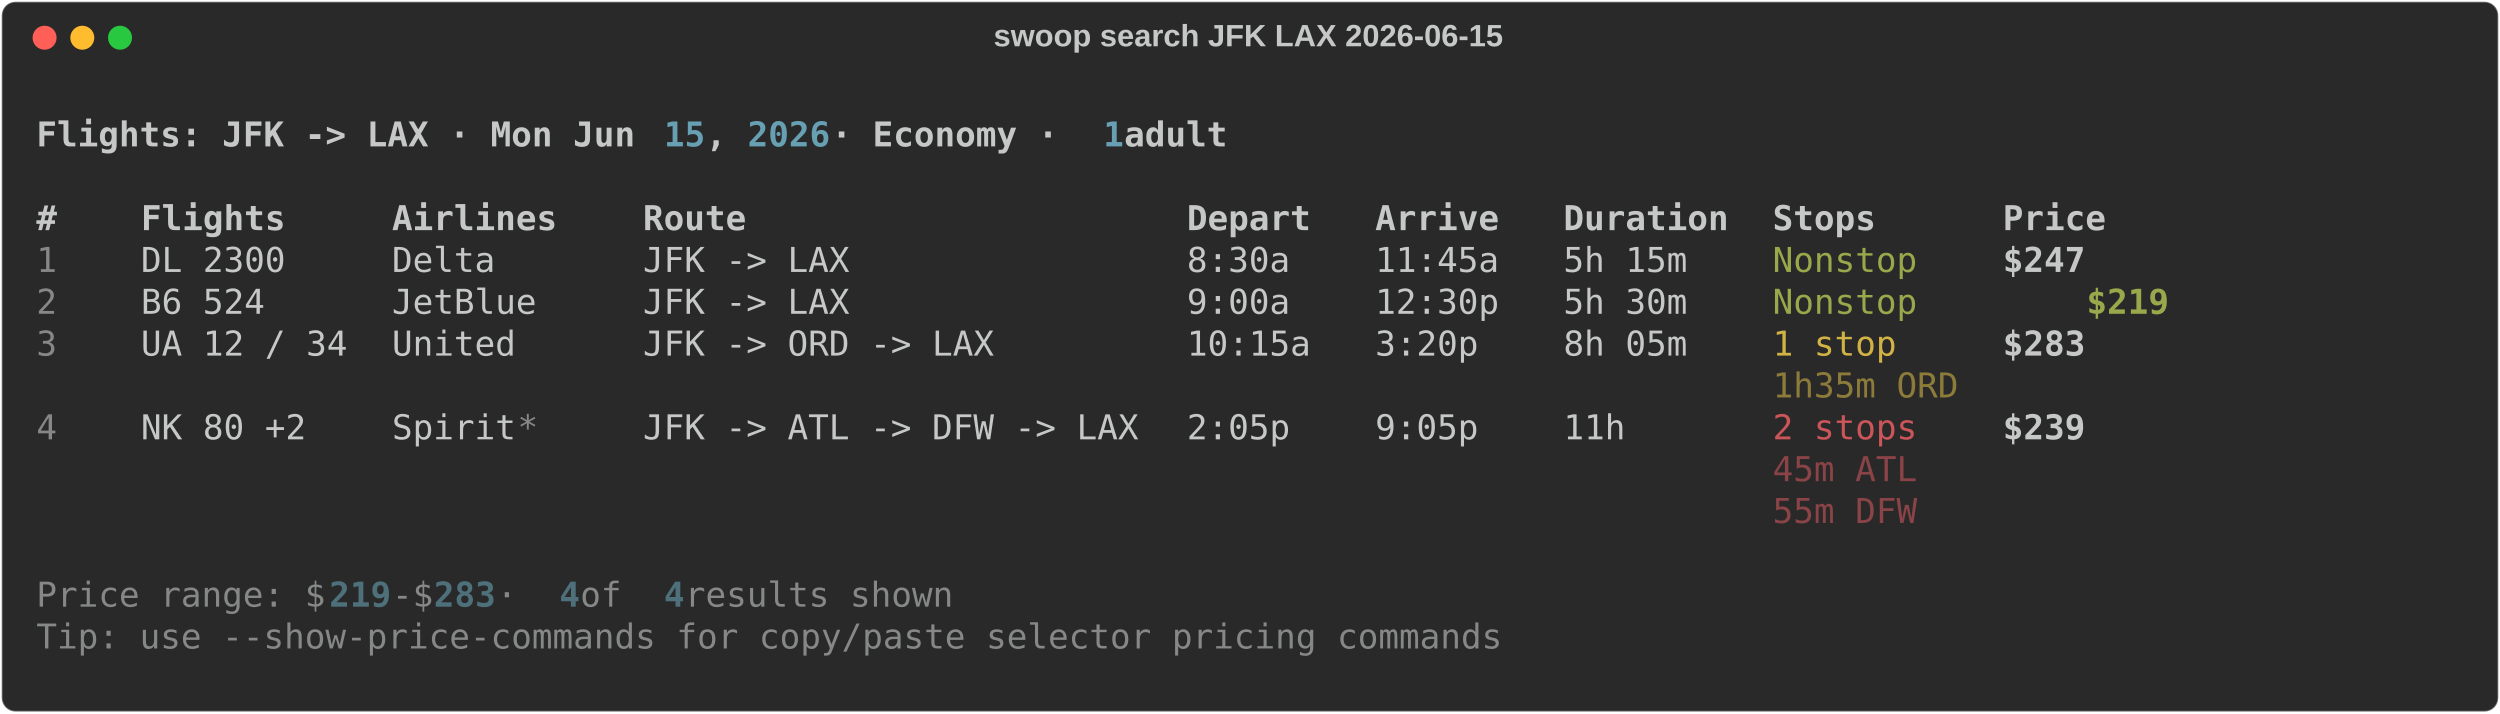
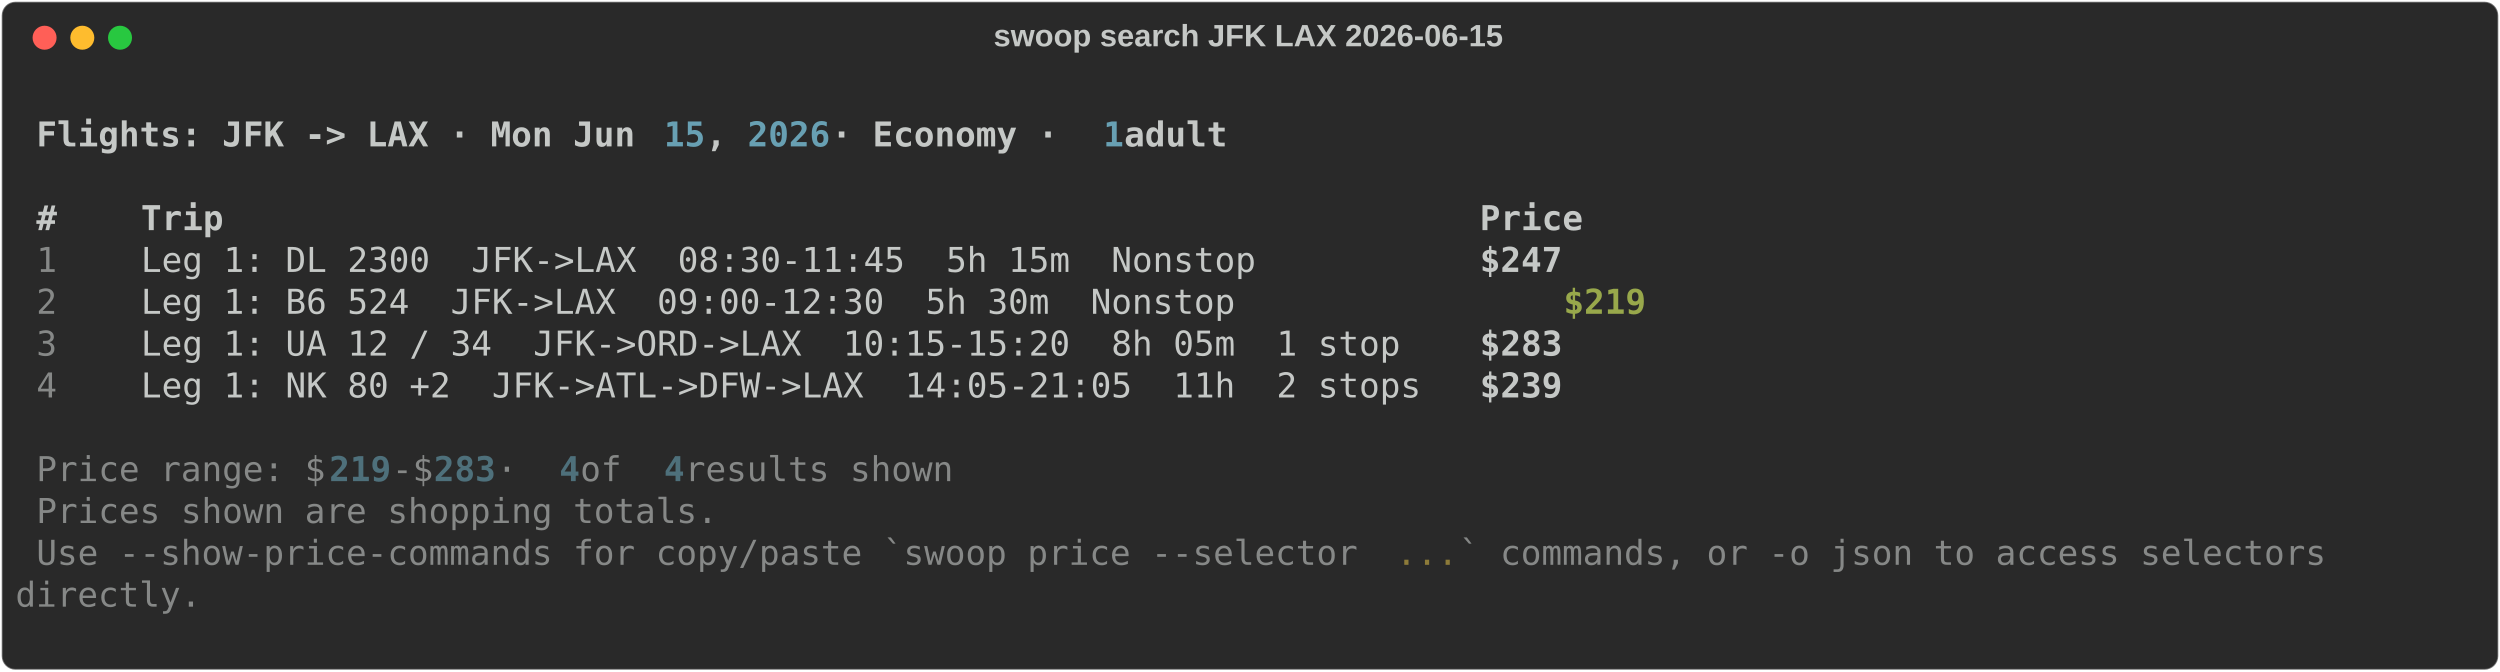
- <svg xmlns="http://www.w3.org/2000/svg" class="rich-terminal" viewBox="0 0 1458 416.0">
+ <svg xmlns="http://www.w3.org/2000/svg" class="rich-terminal" viewBox="0 0 1458 391.6">
  <style>

    @font-face {
        font-family: "Fira Code";
        src: local("FiraCode-Regular"),
                url("https://cdnjs.cloudflare.com/ajax/libs/firacode/6.2.0/woff2/FiraCode-Regular.woff2") format("woff2"),
                url("https://cdnjs.cloudflare.com/ajax/libs/firacode/6.2.0/woff/FiraCode-Regular.woff") format("woff");
        font-style: normal;
        font-weight: 400;
    }
    @font-face {
        font-family: "Fira Code";
        src: local("FiraCode-Bold"),
                url("https://cdnjs.cloudflare.com/ajax/libs/firacode/6.2.0/woff2/FiraCode-Bold.woff2") format("woff2"),
                url("https://cdnjs.cloudflare.com/ajax/libs/firacode/6.2.0/woff/FiraCode-Bold.woff") format("woff");
        font-style: bold;
        font-weight: 700;
    }

-     .terminal-110162711-matrix {
+     .terminal-2977626293-matrix {
        font-family: Fira Code, monospace;
        font-size: 20px;
        line-height: 24.4px;
        font-variant-east-asian: full-width;
    }

-     .terminal-110162711-title {
+     .terminal-2977626293-title {
        font-size: 18px;
        font-weight: bold;
        font-family: arial;
    }

-     .terminal-110162711-r1 { fill: #c5c8c6 }
- .terminal-110162711-r2 { fill: #c5c8c6;font-weight: bold }
- .terminal-110162711-r3 { fill: #68a0b3;font-weight: bold }
- .terminal-110162711-r4 { fill: #868887 }
- .terminal-110162711-r5 { fill: #98a84b }
- .terminal-110162711-r6 { fill: #98a84b;font-weight: bold }
- .terminal-110162711-r7 { fill: #d0b344 }
- .terminal-110162711-r8 { fill: #8d7b39 }
- .terminal-110162711-r9 { fill: #cc555a }
- .terminal-110162711-r10 { fill: #8a4346 }
- .terminal-110162711-r11 { fill: #4e707b;font-weight: bold }
+     .terminal-2977626293-r1 { fill: #c5c8c6 }
+ .terminal-2977626293-r2 { fill: #c5c8c6;font-weight: bold }
+ .terminal-2977626293-r3 { fill: #68a0b3;font-weight: bold }
+ .terminal-2977626293-r4 { fill: #868887 }
+ .terminal-2977626293-r5 { fill: #98a84b;font-weight: bold }
+ .terminal-2977626293-r6 { fill: #4e707b;font-weight: bold }
+ .terminal-2977626293-r7 { fill: #8d7b39 }
    </style>
  <defs>
-     <clipPath id="terminal-110162711-clip-terminal">
-       <rect x="0" y="0" width="1438.6" height="365.0" />
+     <clipPath id="terminal-2977626293-clip-terminal">
+       <rect x="0" y="0" width="1438.6" height="340.6" />
    </clipPath>
-     <clipPath id="terminal-110162711-line-0">
+     <clipPath id="terminal-2977626293-line-0">
      <rect x="0" y="1.5" width="1439.6" height="24.65" />
    </clipPath>
-     <clipPath id="terminal-110162711-line-1">
+     <clipPath id="terminal-2977626293-line-1">
      <rect x="0" y="25.9" width="1439.6" height="24.65" />
    </clipPath>
-     <clipPath id="terminal-110162711-line-2">
+     <clipPath id="terminal-2977626293-line-2">
      <rect x="0" y="50.3" width="1439.6" height="24.65" />
    </clipPath>
-     <clipPath id="terminal-110162711-line-3">
+     <clipPath id="terminal-2977626293-line-3">
      <rect x="0" y="74.7" width="1439.6" height="24.65" />
    </clipPath>
-     <clipPath id="terminal-110162711-line-4">
+     <clipPath id="terminal-2977626293-line-4">
      <rect x="0" y="99.1" width="1439.6" height="24.65" />
    </clipPath>
-     <clipPath id="terminal-110162711-line-5">
+     <clipPath id="terminal-2977626293-line-5">
      <rect x="0" y="123.5" width="1439.6" height="24.65" />
    </clipPath>
-     <clipPath id="terminal-110162711-line-6">
+     <clipPath id="terminal-2977626293-line-6">
      <rect x="0" y="147.9" width="1439.6" height="24.65" />
    </clipPath>
-     <clipPath id="terminal-110162711-line-7">
+     <clipPath id="terminal-2977626293-line-7">
      <rect x="0" y="172.3" width="1439.6" height="24.65" />
    </clipPath>
-     <clipPath id="terminal-110162711-line-8">
+     <clipPath id="terminal-2977626293-line-8">
      <rect x="0" y="196.7" width="1439.6" height="24.65" />
    </clipPath>
-     <clipPath id="terminal-110162711-line-9">
+     <clipPath id="terminal-2977626293-line-9">
      <rect x="0" y="221.1" width="1439.6" height="24.65" />
    </clipPath>
-     <clipPath id="terminal-110162711-line-10">
+     <clipPath id="terminal-2977626293-line-10">
      <rect x="0" y="245.5" width="1439.6" height="24.65" />
    </clipPath>
-     <clipPath id="terminal-110162711-line-11">
+     <clipPath id="terminal-2977626293-line-11">
      <rect x="0" y="269.9" width="1439.6" height="24.65" />
    </clipPath>
-     <clipPath id="terminal-110162711-line-12">
+     <clipPath id="terminal-2977626293-line-12">
      <rect x="0" y="294.3" width="1439.6" height="24.65" />
    </clipPath>
-     <clipPath id="terminal-110162711-line-13">
-       <rect x="0" y="318.7" width="1439.6" height="24.65" />
-     </clipPath>
  </defs>
-   <rect fill="#292929" stroke="rgba(255,255,255,0.35)" stroke-width="1" x="1" y="1" width="1456" height="414" rx="8" />
-   <text class="terminal-110162711-title" fill="#c5c8c6" text-anchor="middle" x="728" y="27">swoop search JFK LAX 2026-06-15</text>
+   <rect fill="#292929" stroke="rgba(255,255,255,0.35)" stroke-width="1" x="1" y="1" width="1456" height="389.6" rx="8" />
+   <text class="terminal-2977626293-title" fill="#c5c8c6" text-anchor="middle" x="728" y="27">swoop search JFK LAX 2026-06-15</text>
  <g transform="translate(26,22)">
    <circle cx="0" cy="0" r="7" fill="#ff5f57" />
    <circle cx="22" cy="0" r="7" fill="#febc2e" />
    <circle cx="44" cy="0" r="7" fill="#28c840" />
  </g>
-   <g transform="translate(9, 41)" clip-path="url(#terminal-110162711-clip-terminal)">
-     <g class="terminal-110162711-matrix">
-       <text class="terminal-110162711-r1" x="1439.6" y="20" textLength="12.2" clip-path="url(#terminal-110162711-line-0)">
+   <g transform="translate(9, 41)" clip-path="url(#terminal-2977626293-clip-terminal)">
+     <g class="terminal-2977626293-matrix">
+       <text class="terminal-2977626293-r1" x="1439.6" y="20" textLength="12.2" clip-path="url(#terminal-2977626293-line-0)">
</text>
-       <text class="terminal-110162711-r2" x="12.2" y="44.4" textLength="366" clip-path="url(#terminal-110162711-line-1)">Flights: JFK -&gt; LAX · Mon Jun </text>
-       <text class="terminal-110162711-r3" x="378.2" y="44.4" textLength="24.4" clip-path="url(#terminal-110162711-line-1)">15</text>
-       <text class="terminal-110162711-r2" x="402.6" y="44.4" textLength="24.4" clip-path="url(#terminal-110162711-line-1)">, </text>
-       <text class="terminal-110162711-r3" x="427" y="44.4" textLength="48.8" clip-path="url(#terminal-110162711-line-1)">2026</text>
-       <text class="terminal-110162711-r2" x="475.8" y="44.4" textLength="158.6" clip-path="url(#terminal-110162711-line-1)"> · Economy · </text>
-       <text class="terminal-110162711-r3" x="634.4" y="44.4" textLength="12.2" clip-path="url(#terminal-110162711-line-1)">1</text>
-       <text class="terminal-110162711-r2" x="646.6" y="44.4" textLength="73.2" clip-path="url(#terminal-110162711-line-1)"> adult</text>
-       <text class="terminal-110162711-r1" x="1439.6" y="44.4" textLength="12.2" clip-path="url(#terminal-110162711-line-1)">
+       <text class="terminal-2977626293-r2" x="12.2" y="44.4" textLength="366" clip-path="url(#terminal-2977626293-line-1)">Flights: JFK -&gt; LAX · Mon Jun </text>
+       <text class="terminal-2977626293-r3" x="378.2" y="44.4" textLength="24.4" clip-path="url(#terminal-2977626293-line-1)">15</text>
+       <text class="terminal-2977626293-r2" x="402.6" y="44.4" textLength="24.4" clip-path="url(#terminal-2977626293-line-1)">, </text>
+       <text class="terminal-2977626293-r3" x="427" y="44.4" textLength="48.8" clip-path="url(#terminal-2977626293-line-1)">2026</text>
+       <text class="terminal-2977626293-r2" x="475.8" y="44.4" textLength="158.6" clip-path="url(#terminal-2977626293-line-1)"> · Economy · </text>
+       <text class="terminal-2977626293-r3" x="634.4" y="44.4" textLength="12.2" clip-path="url(#terminal-2977626293-line-1)">1</text>
+       <text class="terminal-2977626293-r2" x="646.6" y="44.4" textLength="73.2" clip-path="url(#terminal-2977626293-line-1)"> adult</text>
+       <text class="terminal-2977626293-r1" x="1439.6" y="44.4" textLength="12.2" clip-path="url(#terminal-2977626293-line-1)">
</text>
-       <text class="terminal-110162711-r1" x="1439.6" y="68.8" textLength="12.2" clip-path="url(#terminal-110162711-line-2)">
+       <text class="terminal-2977626293-r1" x="1439.6" y="68.8" textLength="12.2" clip-path="url(#terminal-2977626293-line-2)">
</text>
-       <text class="terminal-110162711-r2" x="12.2" y="93.2" textLength="36.6" clip-path="url(#terminal-110162711-line-3)">  #</text>
-       <text class="terminal-110162711-r2" x="73.2" y="93.2" textLength="122" clip-path="url(#terminal-110162711-line-3)">Flights   </text>
-       <text class="terminal-110162711-r2" x="219.6" y="93.2" textLength="122" clip-path="url(#terminal-110162711-line-3)">Airlines  </text>
-       <text class="terminal-110162711-r2" x="366" y="93.2" textLength="292.8" clip-path="url(#terminal-110162711-line-3)">Route                   </text>
-       <text class="terminal-110162711-r2" x="683.2" y="93.2" textLength="85.4" clip-path="url(#terminal-110162711-line-3)"> Depart</text>
-       <text class="terminal-110162711-r2" x="793" y="93.2" textLength="85.4" clip-path="url(#terminal-110162711-line-3)"> Arrive</text>
-       <text class="terminal-110162711-r2" x="902.8" y="93.2" textLength="97.6" clip-path="url(#terminal-110162711-line-3)">Duration</text>
-       <text class="terminal-110162711-r2" x="1024.8" y="93.2" textLength="109.8" clip-path="url(#terminal-110162711-line-3)">Stops    </text>
-       <text class="terminal-110162711-r2" x="1159" y="93.2" textLength="97.6" clip-path="url(#terminal-110162711-line-3)">   Price</text>
-       <text class="terminal-110162711-r1" x="1439.6" y="93.2" textLength="12.2" clip-path="url(#terminal-110162711-line-3)">
+       <text class="terminal-2977626293-r2" x="12.2" y="93.2" textLength="36.6" clip-path="url(#terminal-2977626293-line-3)">  #</text>
+       <text class="terminal-2977626293-r2" x="73.2" y="93.2" textLength="756.4" clip-path="url(#terminal-2977626293-line-3)">Trip                                                          </text>
+       <text class="terminal-2977626293-r2" x="854" y="93.2" textLength="97.6" clip-path="url(#terminal-2977626293-line-3)">   Price</text>
+       <text class="terminal-2977626293-r1" x="1439.6" y="93.2" textLength="12.2" clip-path="url(#terminal-2977626293-line-3)">
</text>
-       <text class="terminal-110162711-r4" x="12.2" y="117.6" textLength="36.6" clip-path="url(#terminal-110162711-line-4)">  1</text>
-       <text class="terminal-110162711-r1" x="73.2" y="117.6" textLength="122" clip-path="url(#terminal-110162711-line-4)">DL 2300   </text>
-       <text class="terminal-110162711-r1" x="219.6" y="117.6" textLength="122" clip-path="url(#terminal-110162711-line-4)">Delta     </text>
-       <text class="terminal-110162711-r1" x="366" y="117.6" textLength="292.8" clip-path="url(#terminal-110162711-line-4)">JFK -&gt; LAX              </text>
-       <text class="terminal-110162711-r1" x="683.2" y="117.6" textLength="85.4" clip-path="url(#terminal-110162711-line-4)">  8:30a</text>
-       <text class="terminal-110162711-r1" x="793" y="117.6" textLength="85.4" clip-path="url(#terminal-110162711-line-4)"> 11:45a</text>
-       <text class="terminal-110162711-r1" x="902.8" y="117.6" textLength="97.6" clip-path="url(#terminal-110162711-line-4)">  5h 15m</text>
-       <text class="terminal-110162711-r5" x="1024.8" y="117.6" textLength="109.8" clip-path="url(#terminal-110162711-line-4)">Nonstop  </text>
-       <text class="terminal-110162711-r2" x="1159" y="117.6" textLength="97.6" clip-path="url(#terminal-110162711-line-4)">    $247</text>
-       <text class="terminal-110162711-r1" x="1439.6" y="117.6" textLength="12.2" clip-path="url(#terminal-110162711-line-4)">
+       <text class="terminal-2977626293-r4" x="12.2" y="117.6" textLength="36.6" clip-path="url(#terminal-2977626293-line-4)">  1</text>
+       <text class="terminal-2977626293-r1" x="73.2" y="117.6" textLength="756.4" clip-path="url(#terminal-2977626293-line-4)">Leg 1: DL 2300  JFK-&gt;LAX  08:30-11:45  5h 15m  Nonstop        </text>
+       <text class="terminal-2977626293-r2" x="854" y="117.6" textLength="97.6" clip-path="url(#terminal-2977626293-line-4)">    $247</text>
+       <text class="terminal-2977626293-r1" x="1439.6" y="117.6" textLength="12.2" clip-path="url(#terminal-2977626293-line-4)">
</text>
-       <text class="terminal-110162711-r4" x="12.2" y="142" textLength="36.6" clip-path="url(#terminal-110162711-line-5)">  2</text>
-       <text class="terminal-110162711-r1" x="73.2" y="142" textLength="122" clip-path="url(#terminal-110162711-line-5)">B6 524    </text>
-       <text class="terminal-110162711-r1" x="219.6" y="142" textLength="122" clip-path="url(#terminal-110162711-line-5)">JetBlue   </text>
-       <text class="terminal-110162711-r1" x="366" y="142" textLength="292.8" clip-path="url(#terminal-110162711-line-5)">JFK -&gt; LAX              </text>
-       <text class="terminal-110162711-r1" x="683.2" y="142" textLength="85.4" clip-path="url(#terminal-110162711-line-5)">  9:00a</text>
-       <text class="terminal-110162711-r1" x="793" y="142" textLength="85.4" clip-path="url(#terminal-110162711-line-5)"> 12:30p</text>
-       <text class="terminal-110162711-r1" x="902.8" y="142" textLength="97.6" clip-path="url(#terminal-110162711-line-5)">  5h 30m</text>
-       <text class="terminal-110162711-r5" x="1024.8" y="142" textLength="109.8" clip-path="url(#terminal-110162711-line-5)">Nonstop  </text>
-       <text class="terminal-110162711-r6" x="1207.8" y="142" textLength="48.8" clip-path="url(#terminal-110162711-line-5)">$219</text>
-       <text class="terminal-110162711-r1" x="1439.6" y="142" textLength="12.2" clip-path="url(#terminal-110162711-line-5)">
+       <text class="terminal-2977626293-r4" x="12.2" y="142" textLength="36.6" clip-path="url(#terminal-2977626293-line-5)">  2</text>
+       <text class="terminal-2977626293-r1" x="73.2" y="142" textLength="756.4" clip-path="url(#terminal-2977626293-line-5)">Leg 1: B6 524  JFK-&gt;LAX  09:00-12:30  5h 30m  Nonstop         </text>
+       <text class="terminal-2977626293-r5" x="902.8" y="142" textLength="48.8" clip-path="url(#terminal-2977626293-line-5)">$219</text>
+       <text class="terminal-2977626293-r1" x="1439.6" y="142" textLength="12.2" clip-path="url(#terminal-2977626293-line-5)">
</text>
-       <text class="terminal-110162711-r4" x="12.2" y="166.4" textLength="36.6" clip-path="url(#terminal-110162711-line-6)">  3</text>
-       <text class="terminal-110162711-r1" x="73.2" y="166.4" textLength="122" clip-path="url(#terminal-110162711-line-6)">UA 12 / 34</text>
-       <text class="terminal-110162711-r1" x="219.6" y="166.4" textLength="122" clip-path="url(#terminal-110162711-line-6)">United    </text>
-       <text class="terminal-110162711-r1" x="366" y="166.4" textLength="292.8" clip-path="url(#terminal-110162711-line-6)">JFK -&gt; ORD -&gt; LAX       </text>
-       <text class="terminal-110162711-r1" x="683.2" y="166.4" textLength="85.4" clip-path="url(#terminal-110162711-line-6)"> 10:15a</text>
-       <text class="terminal-110162711-r1" x="793" y="166.4" textLength="85.4" clip-path="url(#terminal-110162711-line-6)">  3:20p</text>
-       <text class="terminal-110162711-r1" x="902.8" y="166.4" textLength="97.6" clip-path="url(#terminal-110162711-line-6)">  8h 05m</text>
-       <text class="terminal-110162711-r7" x="1024.8" y="166.4" textLength="109.8" clip-path="url(#terminal-110162711-line-6)">1 stop   </text>
-       <text class="terminal-110162711-r2" x="1159" y="166.4" textLength="97.6" clip-path="url(#terminal-110162711-line-6)">    $283</text>
-       <text class="terminal-110162711-r1" x="1439.6" y="166.4" textLength="12.2" clip-path="url(#terminal-110162711-line-6)">
+       <text class="terminal-2977626293-r4" x="12.2" y="166.4" textLength="36.6" clip-path="url(#terminal-2977626293-line-6)">  3</text>
+       <text class="terminal-2977626293-r1" x="73.2" y="166.4" textLength="756.4" clip-path="url(#terminal-2977626293-line-6)">Leg 1: UA 12 / 34  JFK-&gt;ORD-&gt;LAX  10:15-15:20  8h 05m  1 stop </text>
+       <text class="terminal-2977626293-r2" x="854" y="166.4" textLength="97.6" clip-path="url(#terminal-2977626293-line-6)">    $283</text>
+       <text class="terminal-2977626293-r1" x="1439.6" y="166.4" textLength="12.2" clip-path="url(#terminal-2977626293-line-6)">
</text>
-       <text class="terminal-110162711-r8" x="1024.8" y="190.8" textLength="109.8" clip-path="url(#terminal-110162711-line-7)">1h35m ORD</text>
-       <text class="terminal-110162711-r1" x="1439.6" y="190.8" textLength="12.2" clip-path="url(#terminal-110162711-line-7)">
+       <text class="terminal-2977626293-r4" x="12.2" y="190.8" textLength="36.6" clip-path="url(#terminal-2977626293-line-7)">  4</text>
+       <text class="terminal-2977626293-r1" x="73.2" y="190.8" textLength="756.4" clip-path="url(#terminal-2977626293-line-7)">Leg 1: NK 80 +2  JFK-&gt;ATL-&gt;DFW-&gt;LAX  14:05-21:05  11h  2 stops</text>
+       <text class="terminal-2977626293-r2" x="854" y="190.8" textLength="97.6" clip-path="url(#terminal-2977626293-line-7)">    $239</text>
+       <text class="terminal-2977626293-r1" x="1439.6" y="190.8" textLength="12.2" clip-path="url(#terminal-2977626293-line-7)">
</text>
-       <text class="terminal-110162711-r4" x="12.2" y="215.2" textLength="36.6" clip-path="url(#terminal-110162711-line-8)">  4</text>
-       <text class="terminal-110162711-r1" x="73.2" y="215.2" textLength="122" clip-path="url(#terminal-110162711-line-8)">NK 80 +2  </text>
-       <text class="terminal-110162711-r1" x="219.6" y="215.2" textLength="73.2" clip-path="url(#terminal-110162711-line-8)">Spirit</text>
-       <text class="terminal-110162711-r4" x="292.8" y="215.2" textLength="24.4" clip-path="url(#terminal-110162711-line-8)"> *</text>
-       <text class="terminal-110162711-r1" x="366" y="215.2" textLength="292.8" clip-path="url(#terminal-110162711-line-8)">JFK -&gt; ATL -&gt; DFW -&gt; LAX</text>
-       <text class="terminal-110162711-r1" x="683.2" y="215.2" textLength="85.4" clip-path="url(#terminal-110162711-line-8)">  2:05p</text>
-       <text class="terminal-110162711-r1" x="793" y="215.2" textLength="85.4" clip-path="url(#terminal-110162711-line-8)">  9:05p</text>
-       <text class="terminal-110162711-r1" x="902.8" y="215.2" textLength="97.6" clip-path="url(#terminal-110162711-line-8)">     11h</text>
-       <text class="terminal-110162711-r9" x="1024.8" y="215.2" textLength="109.8" clip-path="url(#terminal-110162711-line-8)">2 stops  </text>
-       <text class="terminal-110162711-r2" x="1159" y="215.2" textLength="97.6" clip-path="url(#terminal-110162711-line-8)">    $239</text>
-       <text class="terminal-110162711-r1" x="1439.6" y="215.2" textLength="12.2" clip-path="url(#terminal-110162711-line-8)">
+       <text class="terminal-2977626293-r1" x="1439.6" y="215.2" textLength="12.2" clip-path="url(#terminal-2977626293-line-8)">
</text>
-       <text class="terminal-110162711-r10" x="1024.8" y="239.6" textLength="85.4" clip-path="url(#terminal-110162711-line-9)">45m ATL</text>
-       <text class="terminal-110162711-r1" x="1439.6" y="239.6" textLength="12.2" clip-path="url(#terminal-110162711-line-9)">
+       <text class="terminal-2977626293-r4" x="12.2" y="239.6" textLength="170.8" clip-path="url(#terminal-2977626293-line-9)">Price range: $</text>
+       <text class="terminal-2977626293-r6" x="183" y="239.6" textLength="36.6" clip-path="url(#terminal-2977626293-line-9)">219</text>
+       <text class="terminal-2977626293-r4" x="219.6" y="239.6" textLength="24.4" clip-path="url(#terminal-2977626293-line-9)">-$</text>
+       <text class="terminal-2977626293-r6" x="244" y="239.6" textLength="36.6" clip-path="url(#terminal-2977626293-line-9)">283</text>
+       <text class="terminal-2977626293-r4" x="280.6" y="239.6" textLength="36.6" clip-path="url(#terminal-2977626293-line-9)"> · </text>
+       <text class="terminal-2977626293-r6" x="317.2" y="239.6" textLength="12.2" clip-path="url(#terminal-2977626293-line-9)">4</text>
+       <text class="terminal-2977626293-r4" x="329.4" y="239.6" textLength="48.8" clip-path="url(#terminal-2977626293-line-9)"> of </text>
+       <text class="terminal-2977626293-r6" x="378.2" y="239.6" textLength="12.2" clip-path="url(#terminal-2977626293-line-9)">4</text>
+       <text class="terminal-2977626293-r4" x="390.4" y="239.6" textLength="170.8" clip-path="url(#terminal-2977626293-line-9)"> results shown</text>
+       <text class="terminal-2977626293-r1" x="1439.6" y="239.6" textLength="12.2" clip-path="url(#terminal-2977626293-line-9)">
</text>
-       <text class="terminal-110162711-r10" x="1024.8" y="264" textLength="85.4" clip-path="url(#terminal-110162711-line-10)">55m DFW</text>
-       <text class="terminal-110162711-r1" x="1439.6" y="264" textLength="12.2" clip-path="url(#terminal-110162711-line-10)">
+       <text class="terminal-2977626293-r4" x="12.2" y="264" textLength="402.6" clip-path="url(#terminal-2977626293-line-10)">Prices shown are shopping totals.</text>
+       <text class="terminal-2977626293-r1" x="1439.6" y="264" textLength="12.2" clip-path="url(#terminal-2977626293-line-10)">
</text>
-       <text class="terminal-110162711-r1" x="1439.6" y="288.4" textLength="12.2" clip-path="url(#terminal-110162711-line-11)">
+       <text class="terminal-2977626293-r4" x="12.2" y="288.4" textLength="793" clip-path="url(#terminal-2977626293-line-11)">Use --show-price-commands for copy/paste `swoop price --selector </text>
+       <text class="terminal-2977626293-r7" x="805.2" y="288.4" textLength="36.6" clip-path="url(#terminal-2977626293-line-11)">...</text>
+       <text class="terminal-2977626293-r4" x="841.8" y="288.4" textLength="524.6" clip-path="url(#terminal-2977626293-line-11)">` commands, or -o json to access selectors </text>
+       <text class="terminal-2977626293-r1" x="1439.6" y="288.4" textLength="12.2" clip-path="url(#terminal-2977626293-line-11)">
</text>
-       <text class="terminal-110162711-r4" x="12.2" y="312.8" textLength="170.8" clip-path="url(#terminal-110162711-line-12)">Price range: $</text>
-       <text class="terminal-110162711-r11" x="183" y="312.8" textLength="36.6" clip-path="url(#terminal-110162711-line-12)">219</text>
-       <text class="terminal-110162711-r4" x="219.6" y="312.8" textLength="24.4" clip-path="url(#terminal-110162711-line-12)">-$</text>
-       <text class="terminal-110162711-r11" x="244" y="312.8" textLength="36.6" clip-path="url(#terminal-110162711-line-12)">283</text>
-       <text class="terminal-110162711-r4" x="280.6" y="312.8" textLength="36.6" clip-path="url(#terminal-110162711-line-12)"> · </text>
-       <text class="terminal-110162711-r11" x="317.2" y="312.8" textLength="12.2" clip-path="url(#terminal-110162711-line-12)">4</text>
-       <text class="terminal-110162711-r4" x="329.4" y="312.8" textLength="48.8" clip-path="url(#terminal-110162711-line-12)"> of </text>
-       <text class="terminal-110162711-r11" x="378.2" y="312.8" textLength="12.2" clip-path="url(#terminal-110162711-line-12)">4</text>
-       <text class="terminal-110162711-r4" x="390.4" y="312.8" textLength="170.8" clip-path="url(#terminal-110162711-line-12)"> results shown</text>
-       <text class="terminal-110162711-r1" x="1439.6" y="312.8" textLength="12.2" clip-path="url(#terminal-110162711-line-12)">
+       <text class="terminal-2977626293-r4" x="0" y="312.8" textLength="109.8" clip-path="url(#terminal-2977626293-line-12)">directly.</text>
+       <text class="terminal-2977626293-r1" x="1439.6" y="312.8" textLength="12.2" clip-path="url(#terminal-2977626293-line-12)">
</text>
-       <text class="terminal-110162711-r4" x="12.2" y="337.2" textLength="707.6" clip-path="url(#terminal-110162711-line-13)">Tip: use --show-price-commands for copy/paste selector pricing commands</text>
-       <text class="terminal-110162711-r1" x="1439.6" y="337.2" textLength="12.2" clip-path="url(#terminal-110162711-line-13)">
- </text>
-       <text class="terminal-110162711-r1" x="1439.6" y="361.6" textLength="12.2" clip-path="url(#terminal-110162711-line-14)">
+       <text class="terminal-2977626293-r1" x="1439.6" y="337.2" textLength="12.2" clip-path="url(#terminal-2977626293-line-13)">
</text>
    </g>
  </g>
</svg>
